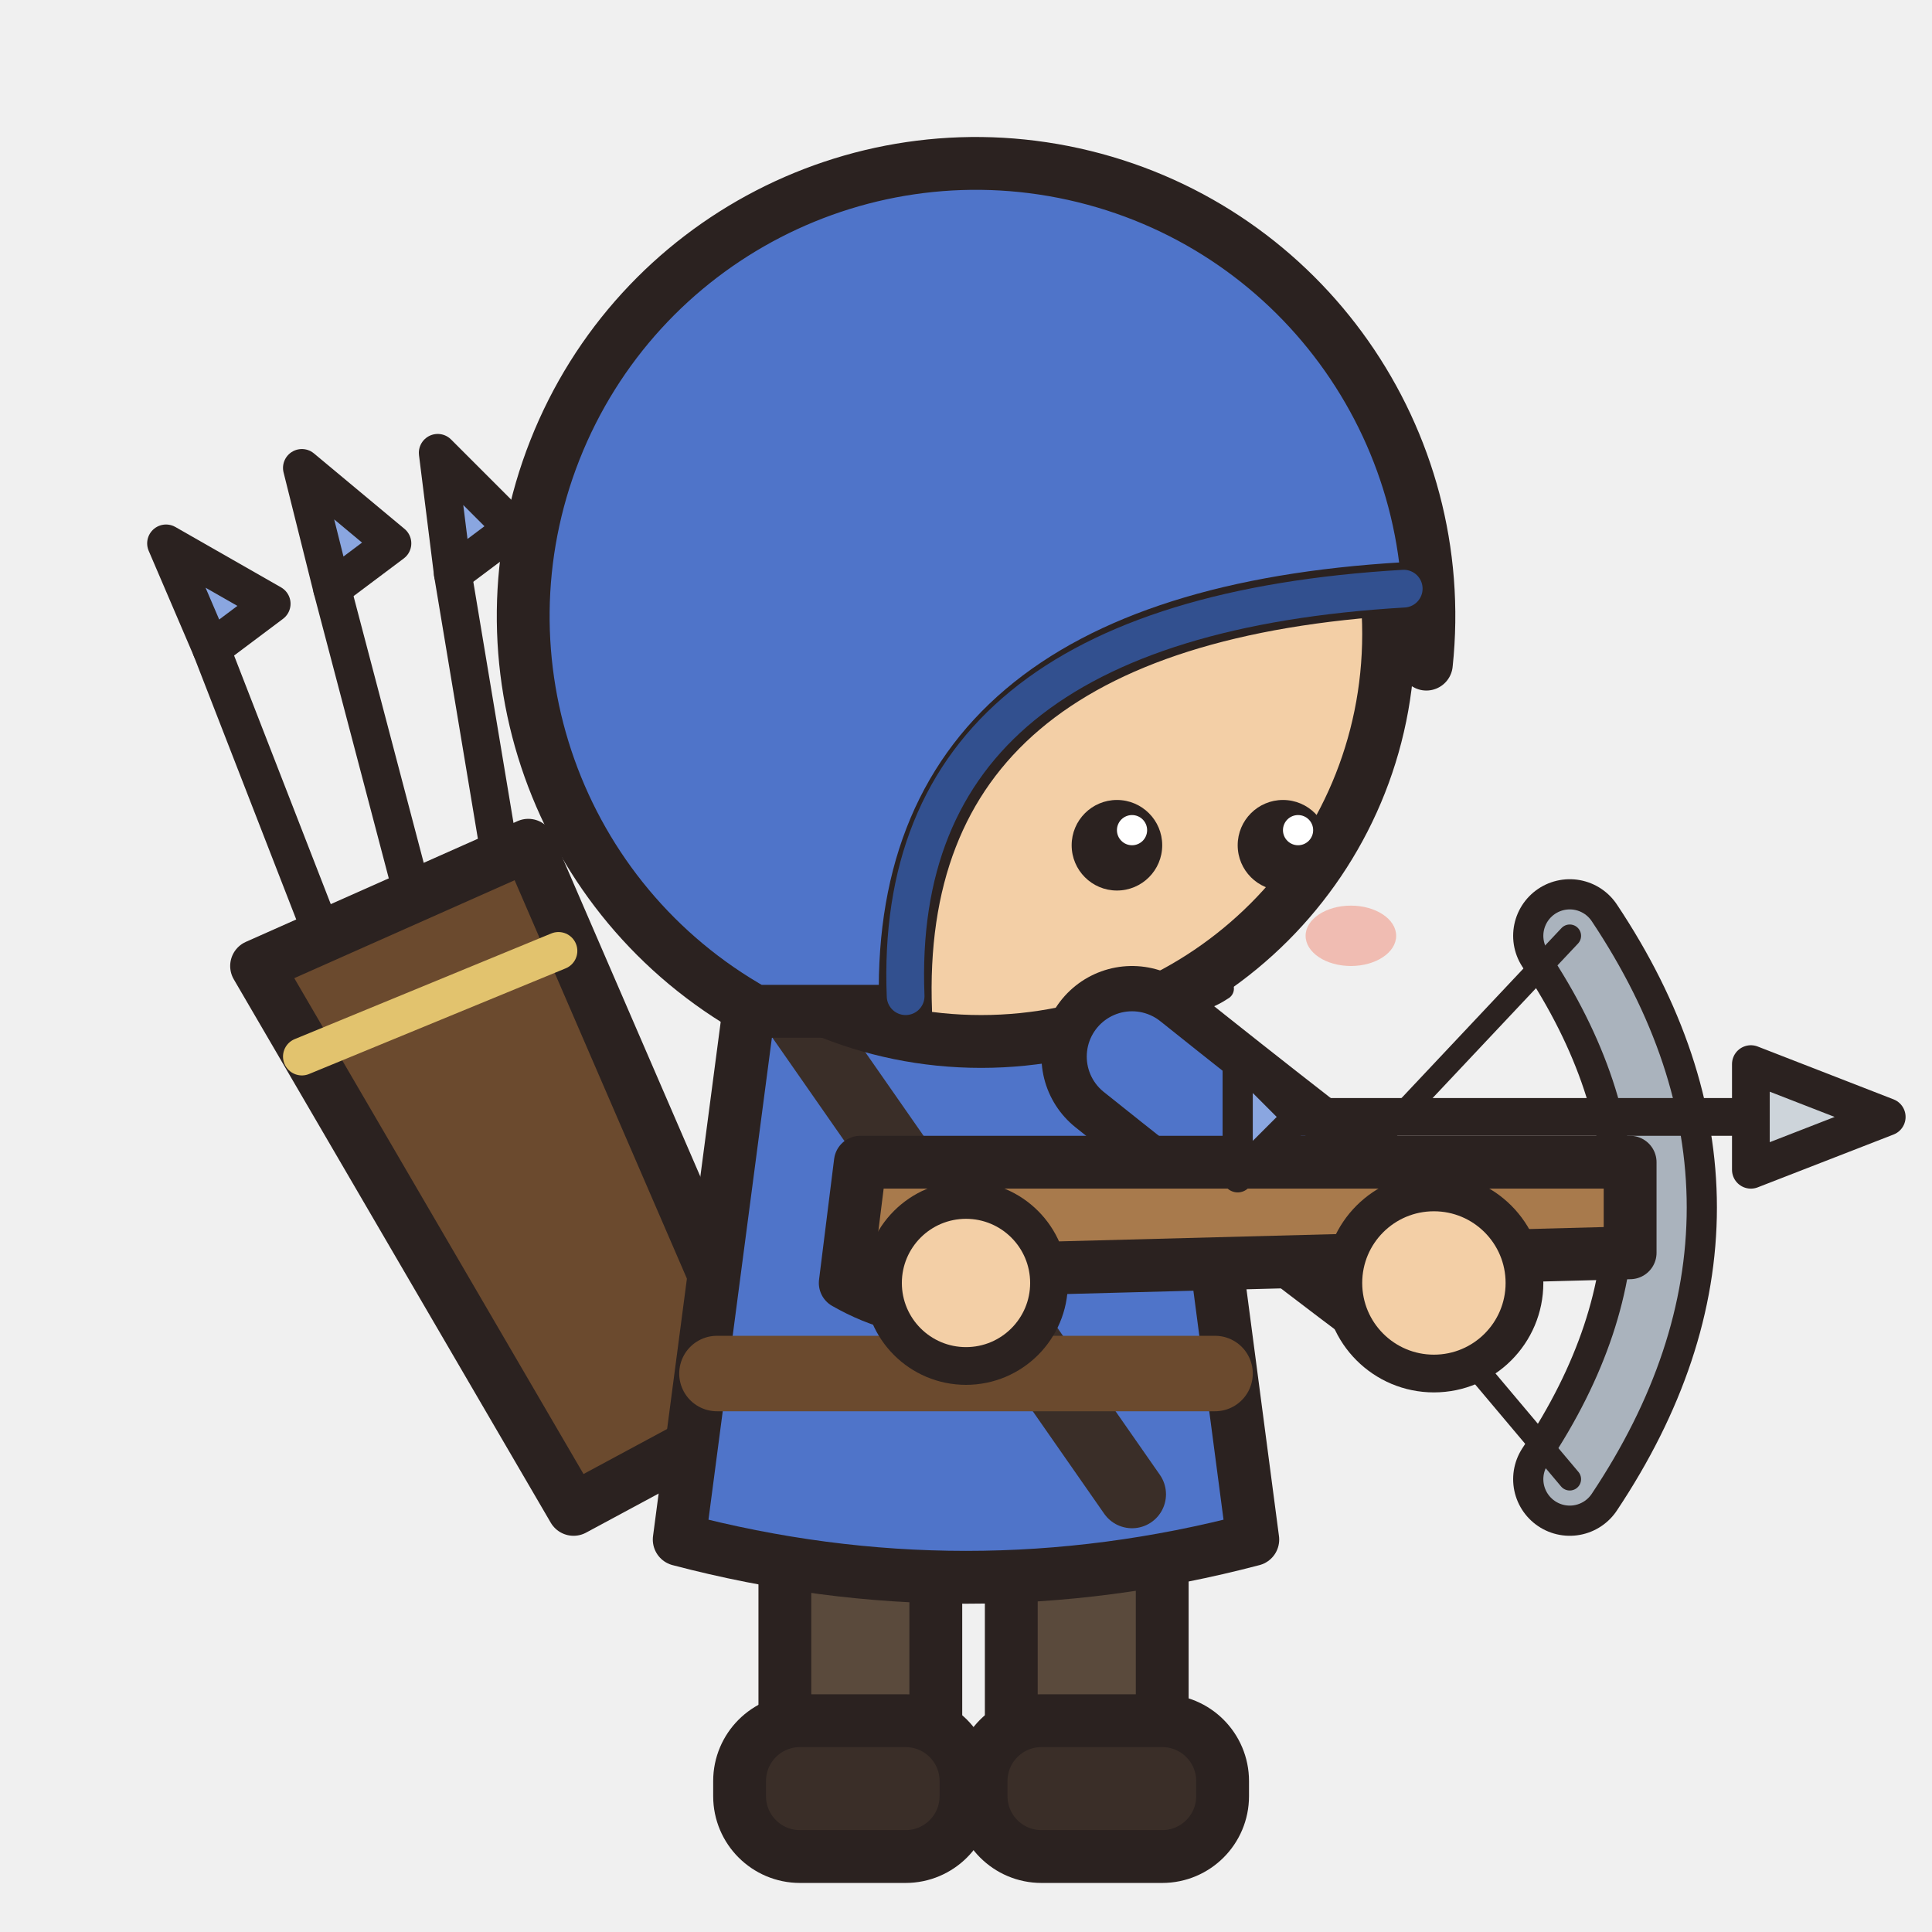
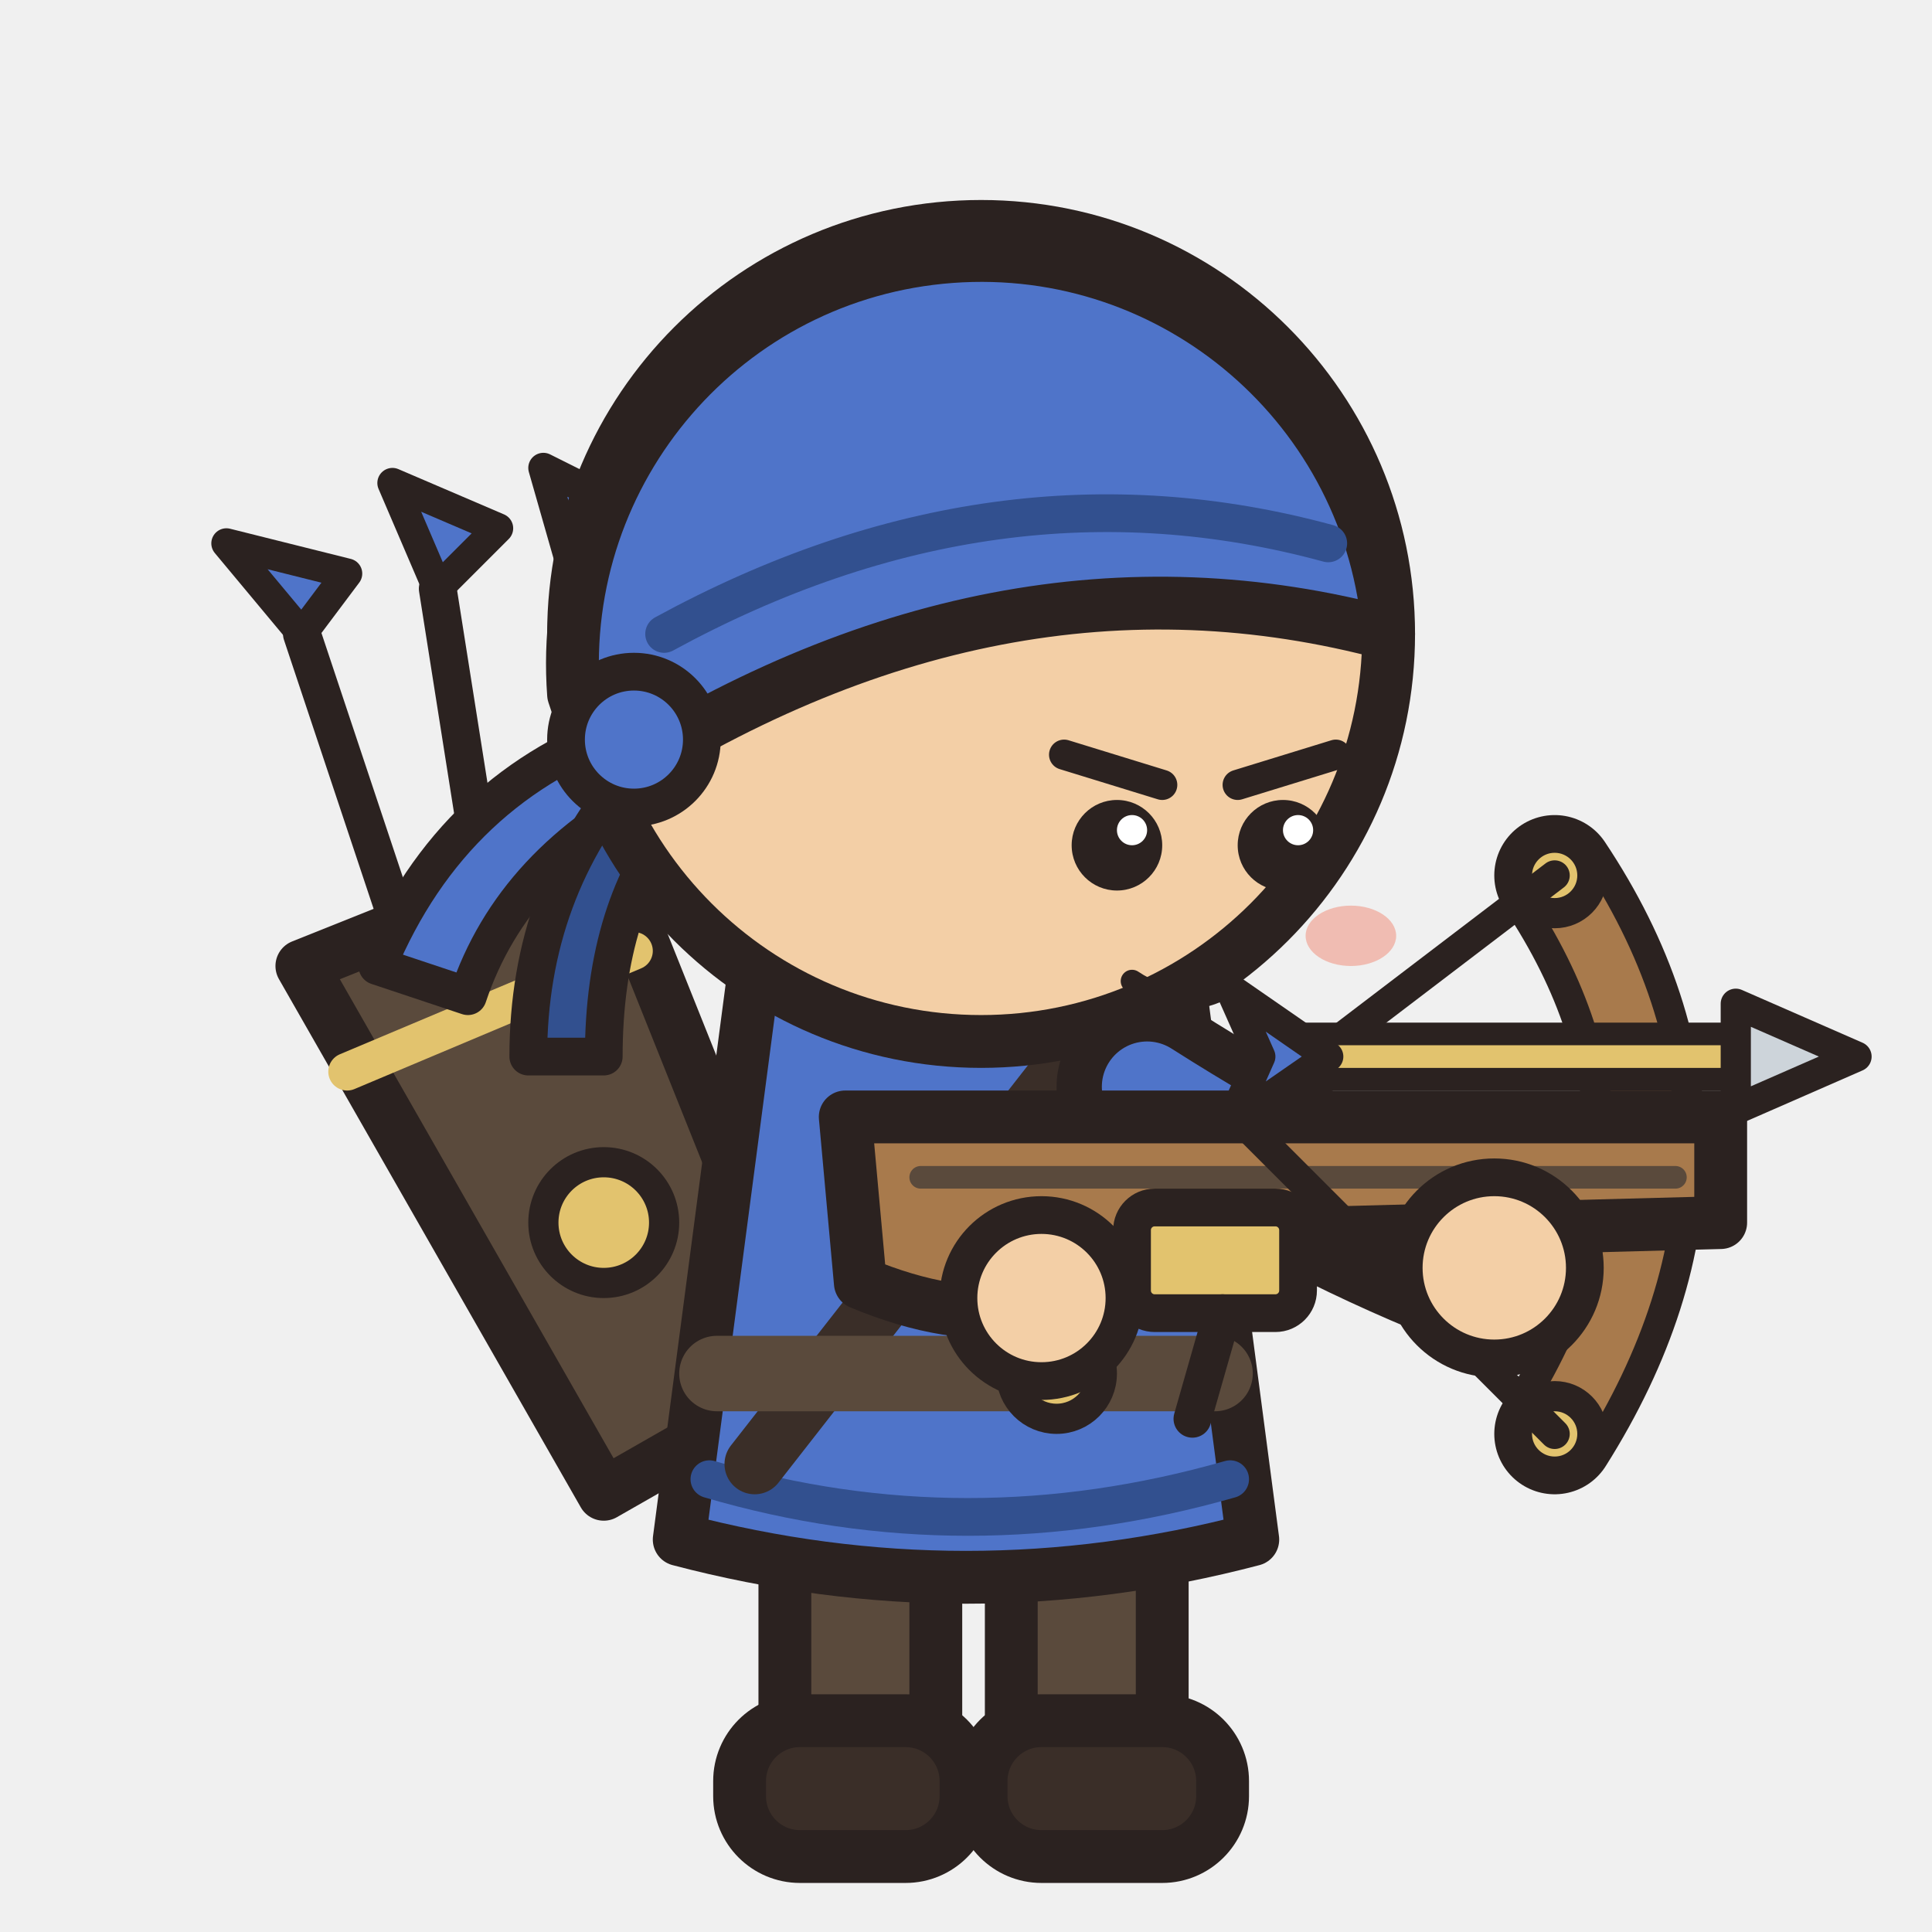
<svg xmlns="http://www.w3.org/2000/svg" viewBox="0 0 256 256" width="256" height="256">
  <g stroke="#2b2220" stroke-width="7" stroke-linejoin="round" stroke-linecap="round">
-     <path d="M42 122 L28 86" stroke-width="5" />
-     <path d="M54 116 L44 78" stroke-width="5" />
-     <path d="M66 112 L60 76" stroke-width="5" />
-     <path d="M28 86 L22 72 L36 80 Z" fill="#8aa6e0" stroke-width="5" />
-     <path d="M44 78 L40 62 L52 72 Z" fill="#8aa6e0" stroke-width="5" />
-     <path d="M60 76 L58 60 L68 70 Z" fill="#8aa6e0" stroke-width="5" />
-     <path d="M34 128 L70 112 L102 186 L76 200 Z" fill="#6b4a2e" />
-     <path d="M40 140 L74 126" stroke="#e2c36e" stroke-width="5" />
+     <path d="M52 120 L40 84" stroke-width="5" />
+     <path d="M64 116 L58 78" stroke-width="5" />
+     <path d="M76 112 L76 76" stroke-width="5" />
+     <path d="M40 84 L30 72 L46 76 Z" fill="#4f74c9" stroke-width="4" />
+     <path d="M58 78 L52 64 L66 70 Z" fill="#4f74c9" stroke-width="4" />
+     <path d="M76 76 L72 62 L84 68 Z" fill="#4f74c9" stroke-width="4" />
+     <path d="M40 128 L80 112 L108 182 L80 198 Z" fill="#5a4a3c" />
+     <path d="M46 142 L84 126" stroke="#e2c36e" stroke-width="5" />
+     <circle cx="80" cy="162" r="8" fill="#e2c36e" stroke-width="4" />
    <rect x="104" y="196" width="20" height="40" rx="4" fill="#5a4a3c" />
+     <rect x="98" y="228" width="30" height="18" rx="8" fill="#3a2e28" />
    <rect x="134" y="196" width="20" height="40" rx="4" fill="#5a4a3c" />
-     <rect x="98" y="228" width="30" height="18" rx="8" fill="#3a2e28" />
    <rect x="130" y="228" width="32" height="18" rx="8" fill="#3a2e28" />
    <path d="M100 128 Q128 118 156 128 L166 204 Q128 214 90 204 Z" fill="#4f74c9" />
-     <path d="M104 132 L150 198" stroke="#3a2e28" stroke-width="9" />
-     <path d="M95 182 L161 182" stroke="#6b4a2e" stroke-width="10" />
+     <path d="M94 196 Q128 206 163 196" fill="none" stroke="#32508f" stroke-width="5" />
+     <path d="M150 130 L100 194" stroke="#3a2e28" stroke-width="8" />
+     <path d="M95 182 L161 182" stroke="#5a4a3c" stroke-width="10" />
+     <circle cx="140" cy="182" r="6" fill="#e2c36e" stroke-width="4" />
+     <path d="M84 96 Q60 104 50 128 L62 132 Q68 114 88 104 Z" fill="#4f74c9" stroke-width="5" />
+     <path d="M84 102 Q70 118 70 140 L80 140 Q80 120 90 108 Z" fill="#32508f" stroke-width="5" />
    <circle cx="130" cy="84" r="54" fill="#f3cfa6" />
-     <path d="M189 88 A60 60 0 1 0 100 134 L120 134 Q118 82 186 78 Z" fill="#4f74c9" />
-     <path d="M120 132 Q118 82 186 78" fill="none" stroke="#32508f" stroke-width="5" />
-     <path d="M150 140 Q170 156 186 168" fill="none" stroke="#2b2220" stroke-width="24" />
-     <path d="M150 140 Q170 156 186 168" fill="none" stroke="#4f74c9" stroke-width="12" />
-     <path d="M208 124 Q232 160 208 196" fill="none" stroke="#2b2220" stroke-width="15" />
-     <path d="M208 124 Q232 160 208 196" fill="none" stroke="#aab3bd" stroke-width="7" />
-     <path d="M208 124 L176 158 L208 196" fill="none" stroke-width="3" />
-     <path d="M114 154 L216 154 L216 166 L140 168 Q126 178 112 170 Z" fill="#a87a4c" />
-     <path d="M172 148 L232 148" stroke-width="5" />
-     <path d="M232 141 L250 148 L232 155 Z" fill="#cdd4da" stroke-width="5" />
-     <path d="M172 148 L164 140 L164 156 Z" fill="#8aa6e0" stroke-width="4" />
-     <circle cx="190" cy="170" r="12" fill="#f3cfa6" stroke-width="5" />
-     <circle cx="128" cy="170" r="11" fill="#f3cfa6" stroke-width="5" />
+     <path d="M76 92 A54 54 0 0 1 184 84 Q132 70 80 104 Z" fill="#4f74c9" />
+     <path d="M88 84 Q132 60 176 72" fill="none" stroke="#32508f" stroke-width="5" />
+     <circle cx="84" cy="98" r="9" fill="#4f74c9" stroke-width="5" />
+     <path d="M152 144 Q174 158 194 166" fill="none" stroke="#2b2220" stroke-width="24" />
+     <path d="M152 144 Q174 158 194 166" fill="none" stroke="#4f74c9" stroke-width="12" />
+     <path d="M206 116 Q230 152 206 190" fill="none" stroke="#2b2220" stroke-width="16" />
+     <path d="M206 116 Q230 152 206 190" fill="none" stroke="#a87a4c" stroke-width="8" />
+     <circle cx="206" cy="116" r="5" fill="#e2c36e" stroke-width="4" />
+     <circle cx="206" cy="190" r="5" fill="#e2c36e" stroke-width="4" />
+     <path d="M112 148 L228 148 L228 162 L152 164 Q138 180 114 170 Z" fill="#a87a4c" />
+     <path d="M122 156 L222 156" stroke="#5a4a3c" stroke-width="3" />
+     <rect x="150" y="160" width="22" height="14" rx="3" fill="#e2c36e" stroke-width="5" />
+     <path d="M162 174 L158 188" stroke-width="5" />
+     <path d="M206 116 L164 148 L206 190" fill="none" stroke-width="4" />
+     <path d="M168 140 L230 140" stroke-width="9" />
+     <path d="M168 140 L230 140" stroke="#e2c36e" stroke-width="3" />
+     <path d="M230 133 L246 140 L230 147 Z" fill="#cdd4da" stroke-width="4" />
+     <path d="M176 140 L163 131 L167 140 L163 149 Z" fill="#4f74c9" stroke-width="4" />
+     <circle cx="198" cy="168" r="12" fill="#f3cfa6" stroke-width="5" />
+     <circle cx="138" cy="172" r="11" fill="#f3cfa6" stroke-width="5" />
  </g>
+   <path d="M141 100 L154 104 M164 104 L177 100" stroke="#2b2220" stroke-width="4" stroke-linecap="round" />
  <circle cx="148" cy="112" r="6" fill="#2b2220" />
  <circle cx="170" cy="112" r="6" fill="#2b2220" />
  <circle cx="150" cy="110" r="2" fill="#fff" />
  <circle cx="172" cy="110" r="2" fill="#fff" />
  <ellipse cx="179" cy="124" rx="6" ry="4" fill="#f09a88" opacity="0.6" />
-   <path d="M150 130 Q156 135 162 131" fill="none" stroke="#2b2220" stroke-width="3" stroke-linecap="round" />
+   <path d="M150 130 Q156 134 162 131" fill="none" stroke="#2b2220" stroke-width="3" stroke-linecap="round" />
</svg>
